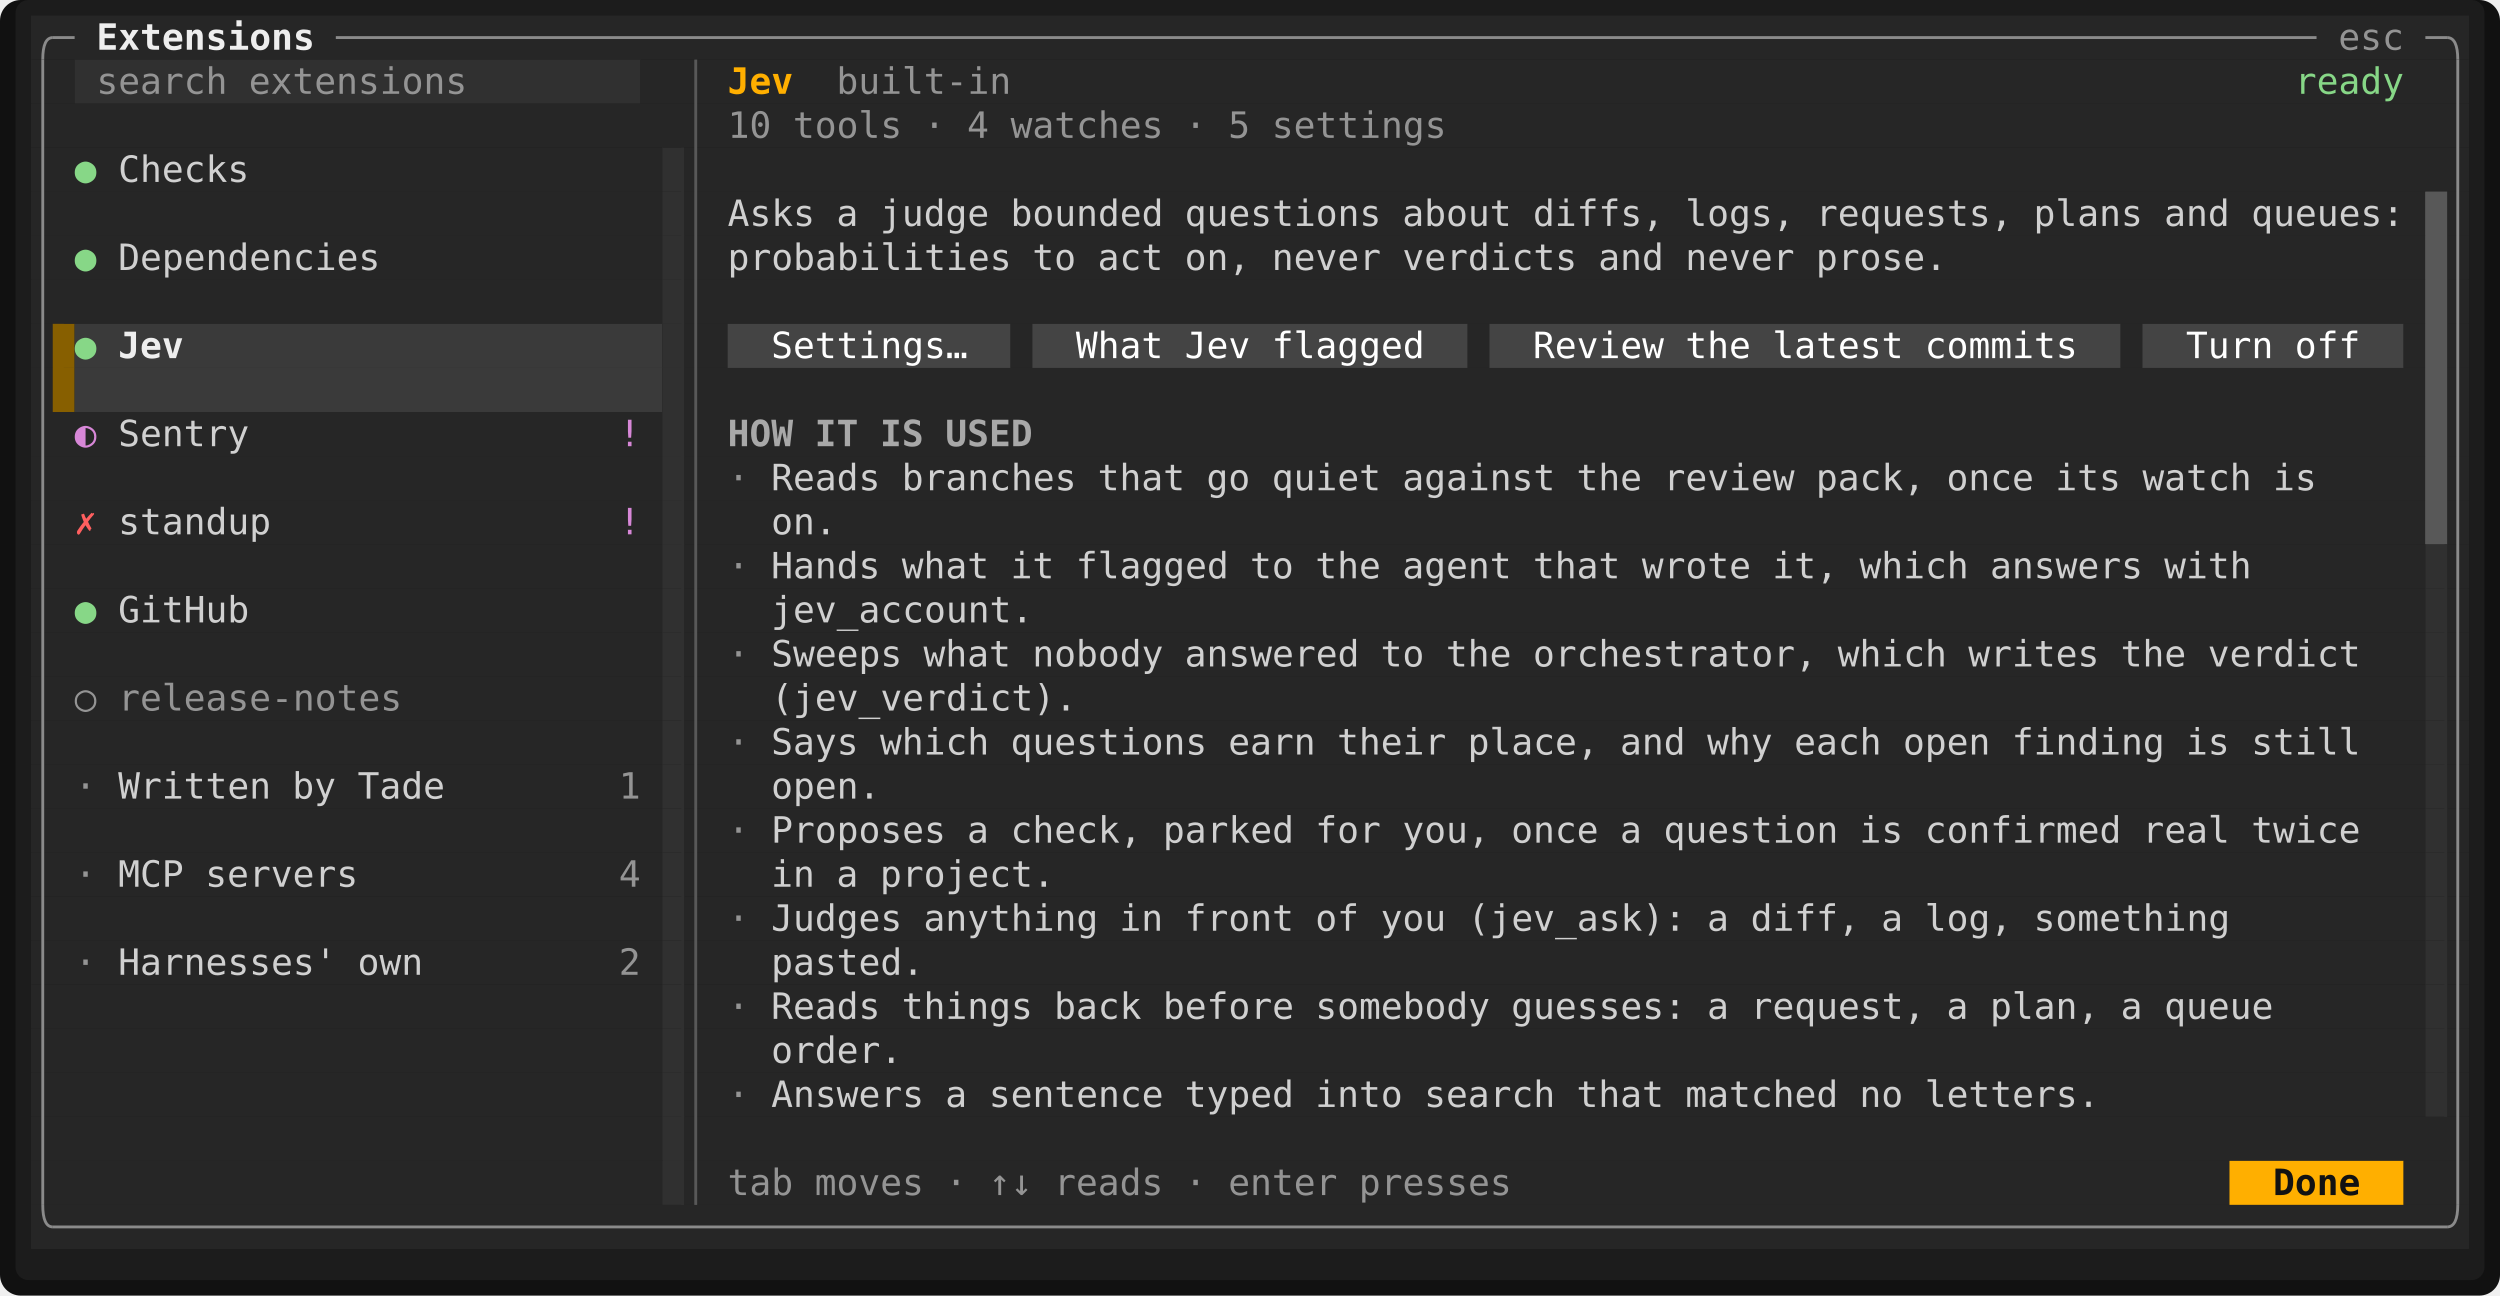
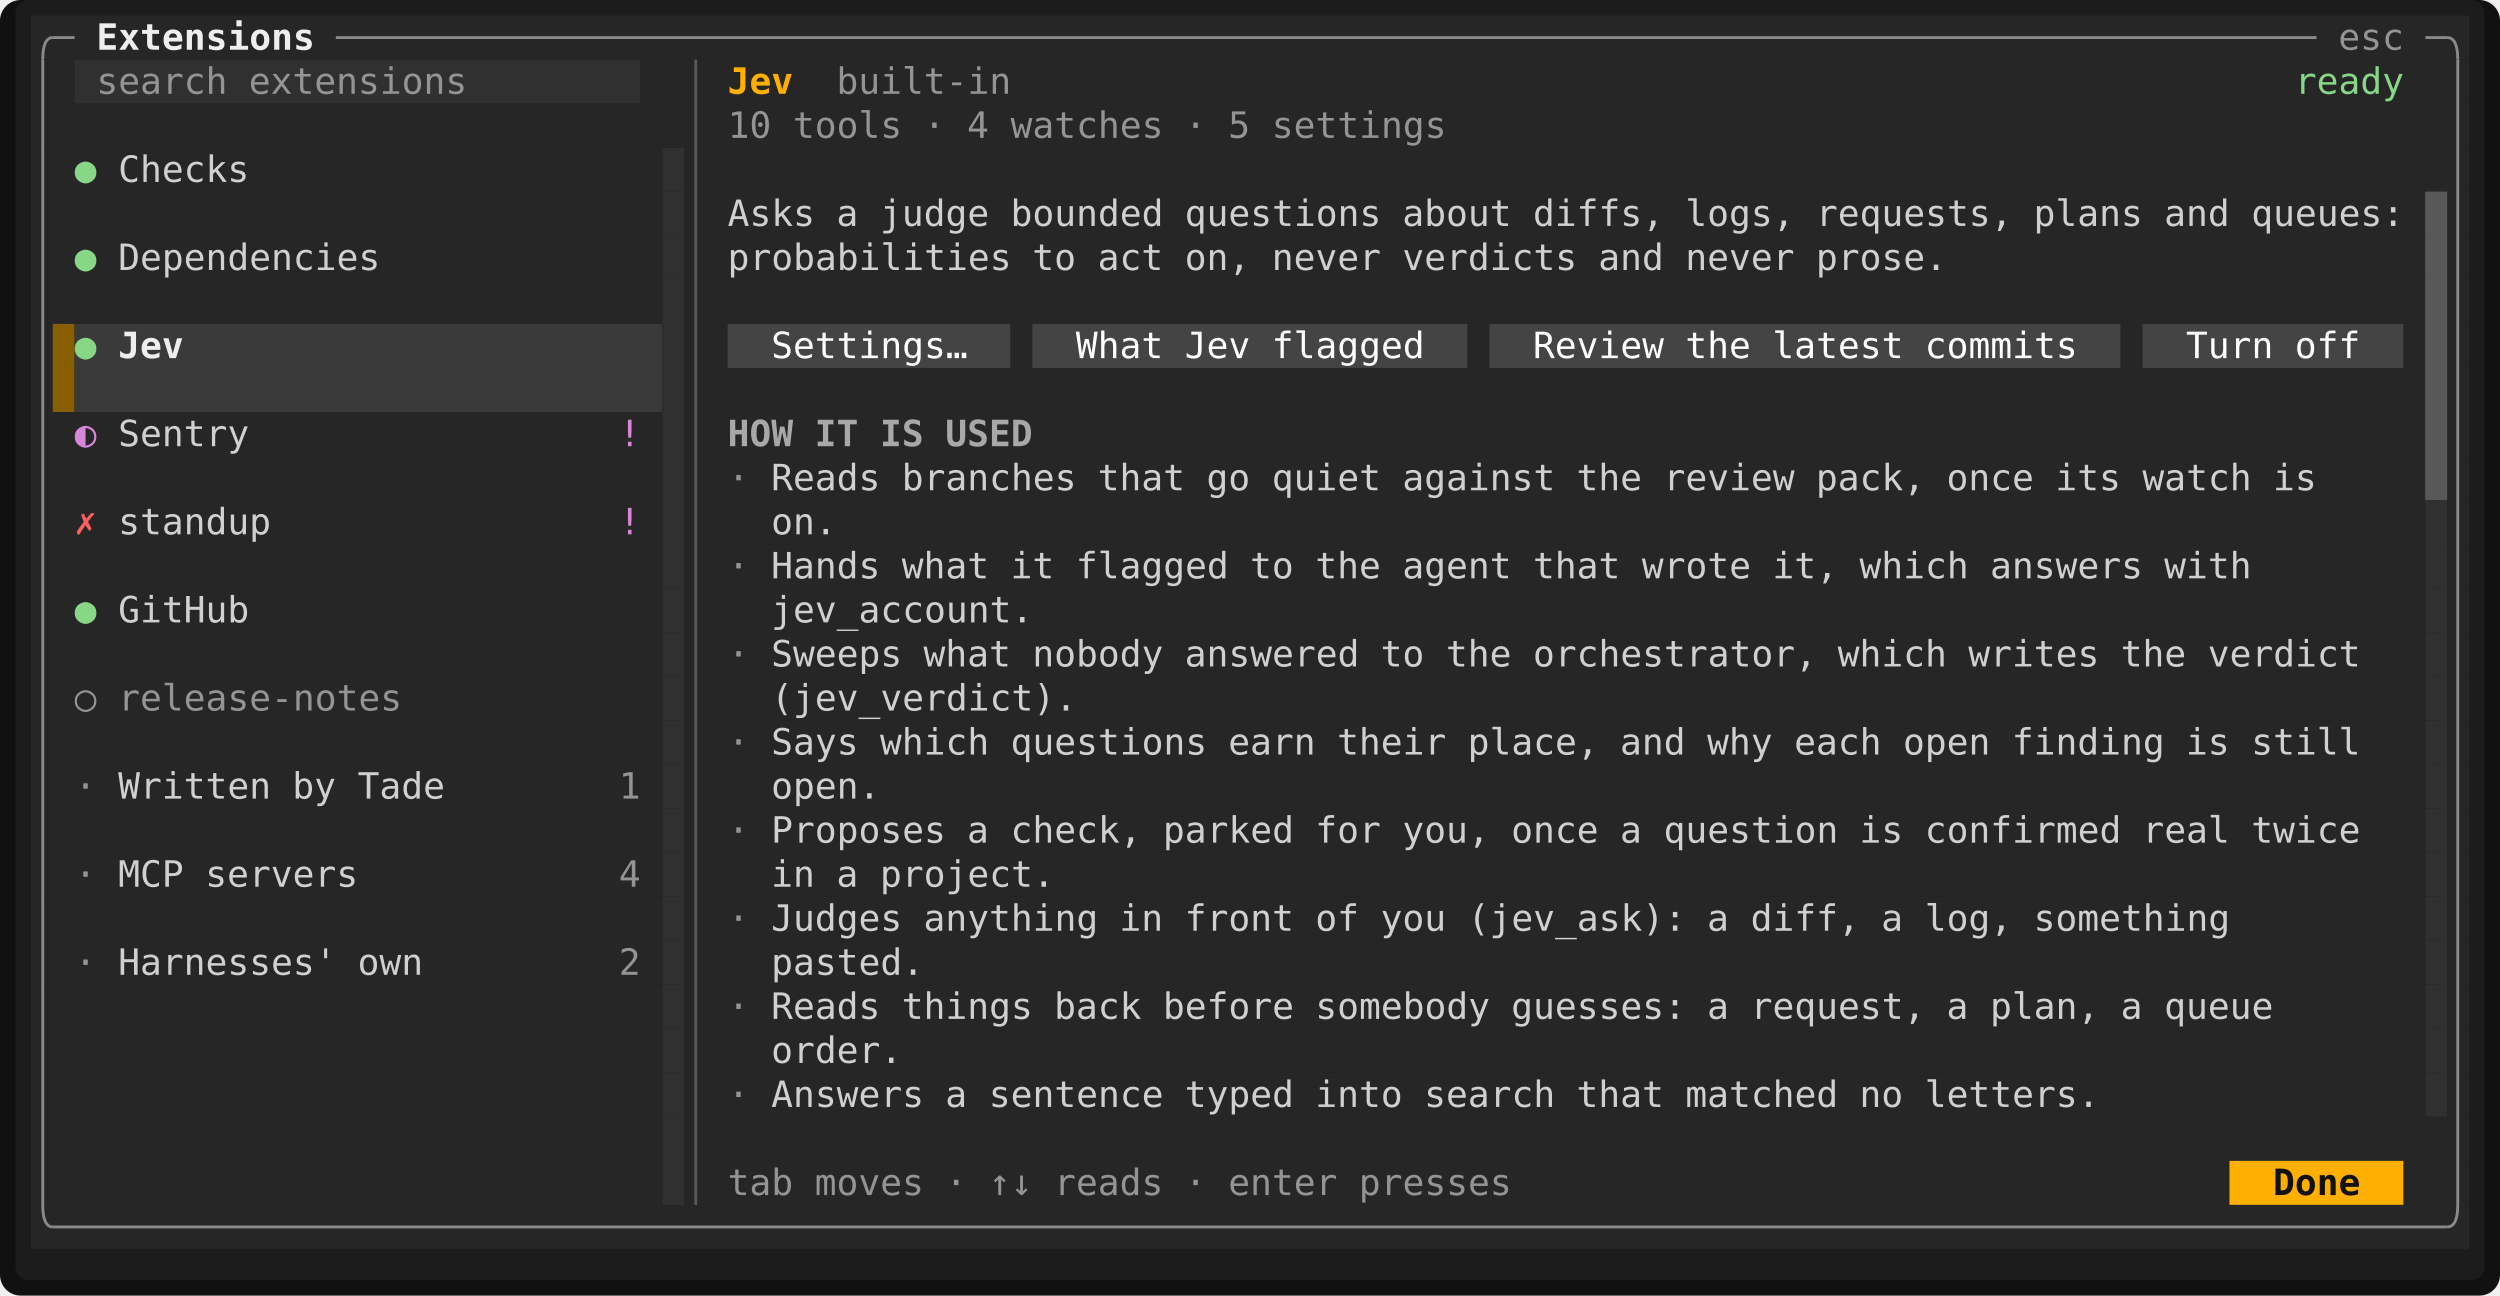
<svg xmlns="http://www.w3.org/2000/svg" viewBox="0 0 964.8 500" width="964.8" height="500" font-family="ui-monospace,SFMono-Regular,Menlo,Consolas,'DejaVu Sans Mono','Liberation Mono',monospace" font-size="14" role="img" aria-label="Tade">
  <rect width="964.8" height="500" rx="8" fill="#111111" />
  <rect x="6" y="0" width="952.8" height="494" rx="5" fill="#1c1c1c" />
  <rect x="12" y="6" width="940.8" height="17" fill="#262626" />
  <rect x="12" y="23" width="16.8" height="17" fill="#262626" />
  <rect x="28.8" y="23" width="218.4" height="17" fill="#303030" />
  <rect x="247.2" y="23" width="705.6" height="17" fill="#262626" />
  <rect x="12" y="40" width="940.8" height="17" fill="#262626" />
  <rect x="12" y="57" width="243.6" height="17" fill="#262626" />
  <rect x="255.6" y="57" width="8.4" height="17" fill="#303030" />
  <rect x="264" y="57" width="688.8" height="17" fill="#262626" />
  <rect x="12" y="74" width="243.6" height="17" fill="#262626" />
  <rect x="255.6" y="74" width="8.4" height="17" fill="#303030" />
  <rect x="264" y="74" width="672" height="17" fill="#262626" />
  <rect x="936" y="74" width="8.4" height="17" fill="#585858" />
  <rect x="944.4" y="74" width="8.4" height="17" fill="#262626" />
  <rect x="12" y="91" width="243.6" height="17" fill="#262626" />
  <rect x="255.6" y="91" width="8.4" height="17" fill="#303030" />
  <rect x="264" y="91" width="672" height="17" fill="#262626" />
  <rect x="936" y="91" width="8.4" height="17" fill="#585858" />
  <rect x="944.4" y="91" width="8.4" height="17" fill="#262626" />
  <rect x="12" y="108" width="243.6" height="17" fill="#262626" />
  <rect x="255.6" y="108" width="8.4" height="17" fill="#303030" />
  <rect x="264" y="108" width="672" height="17" fill="#262626" />
  <rect x="936" y="108" width="8.4" height="17" fill="#585858" />
  <rect x="944.4" y="108" width="8.4" height="17" fill="#262626" />
  <rect x="12" y="125" width="8.4" height="17" fill="#262626" />
  <rect x="20.4" y="125" width="8.4" height="17" fill="#875f00" />
  <rect x="28.8" y="125" width="226.8" height="17" fill="#3a3a3a" />
  <rect x="255.6" y="125" width="8.4" height="17" fill="#303030" />
  <rect x="264" y="125" width="16.8" height="17" fill="#262626" />
  <rect x="280.8" y="125" width="109.2" height="17" fill="#444444" />
  <rect x="390" y="125" width="8.4" height="17" fill="#262626" />
  <rect x="398.4" y="125" width="168" height="17" fill="#444444" />
  <rect x="566.4" y="125" width="8.4" height="17" fill="#262626" />
  <rect x="574.8" y="125" width="243.6" height="17" fill="#444444" />
  <rect x="818.4" y="125" width="8.4" height="17" fill="#262626" />
  <rect x="826.8" y="125" width="100.8" height="17" fill="#444444" />
  <rect x="927.6" y="125" width="8.4" height="17" fill="#262626" />
  <rect x="936" y="125" width="8.4" height="17" fill="#585858" />
  <rect x="944.4" y="125" width="8.4" height="17" fill="#262626" />
  <rect x="12" y="142" width="8.4" height="17" fill="#262626" />
  <rect x="20.4" y="142" width="8.4" height="17" fill="#875f00" />
  <rect x="28.8" y="142" width="226.8" height="17" fill="#3a3a3a" />
  <rect x="255.6" y="142" width="8.4" height="17" fill="#303030" />
  <rect x="264" y="142" width="672" height="17" fill="#262626" />
  <rect x="936" y="142" width="8.4" height="17" fill="#585858" />
  <rect x="944.4" y="142" width="8.4" height="17" fill="#262626" />
  <rect x="12" y="159" width="243.6" height="17" fill="#262626" />
  <rect x="255.6" y="159" width="8.4" height="17" fill="#303030" />
  <rect x="264" y="159" width="672" height="17" fill="#262626" />
  <rect x="936" y="159" width="8.4" height="17" fill="#585858" />
  <rect x="944.4" y="159" width="8.4" height="17" fill="#262626" />
  <rect x="12" y="176" width="243.6" height="17" fill="#262626" />
  <rect x="255.6" y="176" width="8.4" height="17" fill="#303030" />
  <rect x="264" y="176" width="672" height="17" fill="#262626" />
  <rect x="936" y="176" width="8.4" height="17" fill="#585858" />
  <rect x="944.4" y="176" width="8.4" height="17" fill="#262626" />
  <rect x="12" y="193" width="243.6" height="17" fill="#262626" />
  <rect x="255.6" y="193" width="8.4" height="17" fill="#303030" />
  <rect x="264" y="193" width="672" height="17" fill="#262626" />
-   <rect x="936" y="193" width="8.4" height="17" fill="#585858" />
+   <rect x="936" y="193" width="8.4" height="17" fill="#303030" />
  <rect x="944.4" y="193" width="8.4" height="17" fill="#262626" />
  <rect x="12" y="210" width="243.6" height="17" fill="#262626" />
  <rect x="255.6" y="210" width="8.4" height="17" fill="#303030" />
  <rect x="264" y="210" width="672" height="17" fill="#262626" />
  <rect x="936" y="210" width="8.4" height="17" fill="#303030" />
  <rect x="944.4" y="210" width="8.4" height="17" fill="#262626" />
  <rect x="12" y="227" width="243.6" height="17" fill="#262626" />
  <rect x="255.6" y="227" width="8.4" height="17" fill="#303030" />
  <rect x="264" y="227" width="672" height="17" fill="#262626" />
  <rect x="936" y="227" width="8.4" height="17" fill="#303030" />
  <rect x="944.4" y="227" width="8.4" height="17" fill="#262626" />
  <rect x="12" y="244" width="243.6" height="17" fill="#262626" />
  <rect x="255.6" y="244" width="8.4" height="17" fill="#303030" />
  <rect x="264" y="244" width="672" height="17" fill="#262626" />
  <rect x="936" y="244" width="8.4" height="17" fill="#303030" />
  <rect x="944.4" y="244" width="8.4" height="17" fill="#262626" />
  <rect x="12" y="261" width="243.6" height="17" fill="#262626" />
  <rect x="255.6" y="261" width="8.4" height="17" fill="#303030" />
  <rect x="264" y="261" width="672" height="17" fill="#262626" />
  <rect x="936" y="261" width="8.4" height="17" fill="#303030" />
  <rect x="944.4" y="261" width="8.4" height="17" fill="#262626" />
  <rect x="12" y="278" width="243.6" height="17" fill="#262626" />
  <rect x="255.6" y="278" width="8.4" height="17" fill="#303030" />
  <rect x="264" y="278" width="672" height="17" fill="#262626" />
  <rect x="936" y="278" width="8.4" height="17" fill="#303030" />
  <rect x="944.4" y="278" width="8.4" height="17" fill="#262626" />
  <rect x="12" y="295" width="243.6" height="17" fill="#262626" />
  <rect x="255.6" y="295" width="8.4" height="17" fill="#303030" />
  <rect x="264" y="295" width="672" height="17" fill="#262626" />
  <rect x="936" y="295" width="8.4" height="17" fill="#303030" />
  <rect x="944.4" y="295" width="8.4" height="17" fill="#262626" />
  <rect x="12" y="312" width="243.6" height="17" fill="#262626" />
  <rect x="255.6" y="312" width="8.4" height="17" fill="#303030" />
  <rect x="264" y="312" width="672" height="17" fill="#262626" />
  <rect x="936" y="312" width="8.4" height="17" fill="#303030" />
  <rect x="944.4" y="312" width="8.4" height="17" fill="#262626" />
  <rect x="12" y="329" width="243.6" height="17" fill="#262626" />
  <rect x="255.6" y="329" width="8.4" height="17" fill="#303030" />
  <rect x="264" y="329" width="672" height="17" fill="#262626" />
  <rect x="936" y="329" width="8.4" height="17" fill="#303030" />
  <rect x="944.4" y="329" width="8.4" height="17" fill="#262626" />
  <rect x="12" y="346" width="243.6" height="17" fill="#262626" />
  <rect x="255.6" y="346" width="8.4" height="17" fill="#303030" />
  <rect x="264" y="346" width="672" height="17" fill="#262626" />
  <rect x="936" y="346" width="8.4" height="17" fill="#303030" />
  <rect x="944.4" y="346" width="8.4" height="17" fill="#262626" />
  <rect x="12" y="363" width="243.6" height="17" fill="#262626" />
  <rect x="255.6" y="363" width="8.4" height="17" fill="#303030" />
  <rect x="264" y="363" width="672" height="17" fill="#262626" />
  <rect x="936" y="363" width="8.4" height="17" fill="#303030" />
  <rect x="944.4" y="363" width="8.4" height="17" fill="#262626" />
  <rect x="12" y="380" width="243.6" height="17" fill="#262626" />
  <rect x="255.6" y="380" width="8.4" height="17" fill="#303030" />
  <rect x="264" y="380" width="672" height="17" fill="#262626" />
  <rect x="936" y="380" width="8.4" height="17" fill="#303030" />
  <rect x="944.4" y="380" width="8.4" height="17" fill="#262626" />
  <rect x="12" y="397" width="243.6" height="17" fill="#262626" />
  <rect x="255.6" y="397" width="8.4" height="17" fill="#303030" />
  <rect x="264" y="397" width="672" height="17" fill="#262626" />
  <rect x="936" y="397" width="8.4" height="17" fill="#303030" />
  <rect x="944.4" y="397" width="8.4" height="17" fill="#262626" />
  <rect x="12" y="414" width="243.6" height="17" fill="#262626" />
  <rect x="255.6" y="414" width="8.4" height="17" fill="#303030" />
  <rect x="264" y="414" width="672" height="17" fill="#262626" />
  <rect x="936" y="414" width="8.4" height="17" fill="#303030" />
  <rect x="944.4" y="414" width="8.4" height="17" fill="#262626" />
  <rect x="12" y="431" width="243.6" height="17" fill="#262626" />
  <rect x="255.6" y="431" width="8.4" height="17" fill="#303030" />
  <rect x="264" y="431" width="688.8" height="17" fill="#262626" />
  <rect x="12" y="448" width="243.6" height="17" fill="#262626" />
  <rect x="255.6" y="448" width="8.4" height="17" fill="#303030" />
  <rect x="264" y="448" width="596.4" height="17" fill="#262626" />
  <rect x="860.4" y="448" width="67.2" height="17" fill="#ffaf00" />
  <rect x="927.6" y="448" width="25.2" height="17" fill="#262626" />
  <rect x="12" y="465" width="940.8" height="17" fill="#262626" />
  <rect x="262.95" y="57" width="1.05" height="408" fill="#303030" />
-   <rect x="936" y="74" width="8.4" height="136" fill="#585858" />
+   <rect x="936" y="74" width="8.4" height="119" fill="#585858" />
  <rect x="20.4" y="125" width="4.2" height="34" fill="#875f00" />
-   <rect x="943.35" y="210" width="1.05" height="221" fill="#303030" />
+   <rect x="943.35" y="193" width="1.05" height="238" fill="#303030" />
  <path d="M16.5 23Q16.5 14.5 20.4 14.5" fill="none" stroke="#8a8a8a" stroke-width="1.1" />
  <line x1="20.4" y1="14.5" x2="28.8" y2="14.5" stroke="#8a8a8a" stroke-width="1.1" />
  <line x1="129.6" y1="14.5" x2="894" y2="14.5" stroke="#8a8a8a" stroke-width="1.1" />
  <line x1="936" y1="14.5" x2="944.4" y2="14.5" stroke="#8a8a8a" stroke-width="1.1" />
  <path d="M948.5 23Q948.5 14.5 944.4 14.5" fill="none" stroke="#8a8a8a" stroke-width="1.1" />
  <line x1="16.5" y1="23" x2="16.5" y2="465" stroke="#8a8a8a" stroke-width="1.1" />
  <line x1="268.5" y1="23" x2="268.5" y2="465" stroke="#585858" stroke-width="1.1" />
  <line x1="948.5" y1="23" x2="948.5" y2="465" stroke="#8a8a8a" stroke-width="1.1" />
  <path d="M16.5 465Q16.5 473.5 20.4 473.5" fill="none" stroke="#8a8a8a" stroke-width="1.1" />
  <line x1="20.4" y1="473.5" x2="944.4" y2="473.5" stroke="#8a8a8a" stroke-width="1.1" />
  <path d="M948.5 465Q948.5 473.5 944.4 473.5" fill="none" stroke="#8a8a8a" stroke-width="1.1" />
  <text x="37.2" y="19.2" textLength="84" lengthAdjust="spacingAndGlyphs" fill="#eeeeee" font-weight="700">Extensions</text>
  <text x="902.4" y="19.2" textLength="25.2" lengthAdjust="spacingAndGlyphs" fill="#949494">esc</text>
  <text x="37.2" y="36.2" textLength="50.4" lengthAdjust="spacingAndGlyphs" fill="#949494">search</text>
  <text x="96" y="36.2" textLength="84" lengthAdjust="spacingAndGlyphs" fill="#949494">extensions</text>
  <text x="280.8" y="36.2" textLength="25.2" lengthAdjust="spacingAndGlyphs" fill="#ffaf00" font-weight="700">Jev</text>
  <text x="322.8" y="36.2" textLength="67.2" lengthAdjust="spacingAndGlyphs" fill="#949494">built-in</text>
  <text x="885.6" y="36.2" textLength="42" lengthAdjust="spacingAndGlyphs" fill="#87d787">ready</text>
  <text x="280.8" y="53.2" textLength="16.8" lengthAdjust="spacingAndGlyphs" fill="#949494">10</text>
  <text x="306" y="53.2" textLength="42" lengthAdjust="spacingAndGlyphs" fill="#949494">tools</text>
  <text x="356.4" y="53.2" textLength="8.4" lengthAdjust="spacingAndGlyphs" fill="#949494">·</text>
  <text x="373.2" y="53.2" textLength="8.4" lengthAdjust="spacingAndGlyphs" fill="#949494">4</text>
  <text x="390" y="53.2" textLength="58.8" lengthAdjust="spacingAndGlyphs" fill="#949494">watches</text>
  <text x="457.2" y="53.2" textLength="8.4" lengthAdjust="spacingAndGlyphs" fill="#949494">·</text>
  <text x="474" y="53.2" textLength="8.4" lengthAdjust="spacingAndGlyphs" fill="#949494">5</text>
  <text x="490.8" y="53.2" textLength="67.2" lengthAdjust="spacingAndGlyphs" fill="#949494">settings</text>
  <text x="28.8" y="70.2" textLength="8.4" lengthAdjust="spacingAndGlyphs" fill="#87d787">●</text>
  <text x="45.6" y="70.2" textLength="50.4" lengthAdjust="spacingAndGlyphs" fill="#d0d0d0">Checks</text>
  <text x="280.8" y="87.2" textLength="33.6" lengthAdjust="spacingAndGlyphs" fill="#d0d0d0">Asks</text>
  <text x="322.8" y="87.2" textLength="8.4" lengthAdjust="spacingAndGlyphs" fill="#d0d0d0">a</text>
  <text x="339.6" y="87.2" textLength="42" lengthAdjust="spacingAndGlyphs" fill="#d0d0d0">judge</text>
  <text x="390" y="87.2" textLength="58.8" lengthAdjust="spacingAndGlyphs" fill="#d0d0d0">bounded</text>
  <text x="457.2" y="87.2" textLength="75.6" lengthAdjust="spacingAndGlyphs" fill="#d0d0d0">questions</text>
  <text x="541.2" y="87.2" textLength="42" lengthAdjust="spacingAndGlyphs" fill="#d0d0d0">about</text>
  <text x="591.6" y="87.2" textLength="50.4" lengthAdjust="spacingAndGlyphs" fill="#d0d0d0">diffs,</text>
  <text x="650.4" y="87.2" textLength="42" lengthAdjust="spacingAndGlyphs" fill="#d0d0d0">logs,</text>
  <text x="700.8" y="87.2" textLength="75.6" lengthAdjust="spacingAndGlyphs" fill="#d0d0d0">requests,</text>
  <text x="784.8" y="87.2" textLength="42" lengthAdjust="spacingAndGlyphs" fill="#d0d0d0">plans</text>
  <text x="835.2" y="87.2" textLength="25.2" lengthAdjust="spacingAndGlyphs" fill="#d0d0d0">and</text>
  <text x="868.8" y="87.2" textLength="58.8" lengthAdjust="spacingAndGlyphs" fill="#d0d0d0">queues:</text>
  <text x="28.8" y="104.2" textLength="8.4" lengthAdjust="spacingAndGlyphs" fill="#87d787">●</text>
  <text x="45.6" y="104.2" textLength="100.8" lengthAdjust="spacingAndGlyphs" fill="#d0d0d0">Dependencies</text>
  <text x="280.8" y="104.2" textLength="109.2" lengthAdjust="spacingAndGlyphs" fill="#d0d0d0">probabilities</text>
  <text x="398.4" y="104.2" textLength="16.8" lengthAdjust="spacingAndGlyphs" fill="#d0d0d0">to</text>
  <text x="423.6" y="104.2" textLength="25.2" lengthAdjust="spacingAndGlyphs" fill="#d0d0d0">act</text>
  <text x="457.2" y="104.2" textLength="25.2" lengthAdjust="spacingAndGlyphs" fill="#d0d0d0">on,</text>
  <text x="490.8" y="104.2" textLength="42" lengthAdjust="spacingAndGlyphs" fill="#d0d0d0">never</text>
  <text x="541.2" y="104.2" textLength="67.2" lengthAdjust="spacingAndGlyphs" fill="#d0d0d0">verdicts</text>
  <text x="616.8" y="104.2" textLength="25.2" lengthAdjust="spacingAndGlyphs" fill="#d0d0d0">and</text>
  <text x="650.4" y="104.2" textLength="42" lengthAdjust="spacingAndGlyphs" fill="#d0d0d0">never</text>
  <text x="700.8" y="104.2" textLength="50.4" lengthAdjust="spacingAndGlyphs" fill="#d0d0d0">prose.</text>
  <text x="28.8" y="138.2" textLength="8.4" lengthAdjust="spacingAndGlyphs" fill="#87d787">●</text>
  <text x="45.6" y="138.2" textLength="25.2" lengthAdjust="spacingAndGlyphs" fill="#eeeeee" font-weight="700">Jev</text>
  <text x="297.6" y="138.2" textLength="75.6" lengthAdjust="spacingAndGlyphs" fill="#ffffff">Settings…</text>
  <text x="415.2" y="138.2" textLength="33.6" lengthAdjust="spacingAndGlyphs" fill="#ffffff">What</text>
  <text x="457.2" y="138.2" textLength="25.2" lengthAdjust="spacingAndGlyphs" fill="#ffffff">Jev</text>
  <text x="490.8" y="138.2" textLength="58.8" lengthAdjust="spacingAndGlyphs" fill="#ffffff">flagged</text>
  <text x="591.6" y="138.2" textLength="50.4" lengthAdjust="spacingAndGlyphs" fill="#ffffff">Review</text>
  <text x="650.4" y="138.2" textLength="25.2" lengthAdjust="spacingAndGlyphs" fill="#ffffff">the</text>
  <text x="684" y="138.2" textLength="50.4" lengthAdjust="spacingAndGlyphs" fill="#ffffff">latest</text>
  <text x="742.8" y="138.2" textLength="58.8" lengthAdjust="spacingAndGlyphs" fill="#ffffff">commits</text>
  <text x="843.6" y="138.2" textLength="33.6" lengthAdjust="spacingAndGlyphs" fill="#ffffff">Turn</text>
  <text x="885.6" y="138.2" textLength="25.2" lengthAdjust="spacingAndGlyphs" fill="#ffffff">off</text>
  <text x="28.8" y="172.2" textLength="8.4" lengthAdjust="spacingAndGlyphs" fill="#d787d7">◐</text>
  <text x="45.6" y="172.2" textLength="50.4" lengthAdjust="spacingAndGlyphs" fill="#d0d0d0">Sentry</text>
  <text x="238.8" y="172.2" textLength="8.4" lengthAdjust="spacingAndGlyphs" fill="#d787d7">!</text>
  <text x="280.8" y="172.2" textLength="25.2" lengthAdjust="spacingAndGlyphs" fill="#a8a8a8" font-weight="700">HOW</text>
  <text x="314.4" y="172.2" textLength="16.8" lengthAdjust="spacingAndGlyphs" fill="#a8a8a8" font-weight="700">IT</text>
  <text x="339.6" y="172.2" textLength="16.8" lengthAdjust="spacingAndGlyphs" fill="#a8a8a8" font-weight="700">IS</text>
  <text x="364.8" y="172.2" textLength="33.6" lengthAdjust="spacingAndGlyphs" fill="#a8a8a8" font-weight="700">USED</text>
  <text x="280.8" y="189.2" textLength="8.4" lengthAdjust="spacingAndGlyphs" fill="#949494">·</text>
  <text x="297.6" y="189.2" textLength="42" lengthAdjust="spacingAndGlyphs" fill="#d0d0d0">Reads</text>
  <text x="348" y="189.2" textLength="67.2" lengthAdjust="spacingAndGlyphs" fill="#d0d0d0">branches</text>
  <text x="423.6" y="189.2" textLength="33.6" lengthAdjust="spacingAndGlyphs" fill="#d0d0d0">that</text>
  <text x="465.6" y="189.2" textLength="16.8" lengthAdjust="spacingAndGlyphs" fill="#d0d0d0">go</text>
  <text x="490.8" y="189.2" textLength="42" lengthAdjust="spacingAndGlyphs" fill="#d0d0d0">quiet</text>
  <text x="541.2" y="189.2" textLength="58.8" lengthAdjust="spacingAndGlyphs" fill="#d0d0d0">against</text>
  <text x="608.4" y="189.2" textLength="25.2" lengthAdjust="spacingAndGlyphs" fill="#d0d0d0">the</text>
  <text x="642" y="189.2" textLength="50.4" lengthAdjust="spacingAndGlyphs" fill="#d0d0d0">review</text>
  <text x="700.8" y="189.2" textLength="42" lengthAdjust="spacingAndGlyphs" fill="#d0d0d0">pack,</text>
  <text x="751.2" y="189.2" textLength="33.6" lengthAdjust="spacingAndGlyphs" fill="#d0d0d0">once</text>
  <text x="793.2" y="189.2" textLength="25.2" lengthAdjust="spacingAndGlyphs" fill="#d0d0d0">its</text>
  <text x="826.8" y="189.2" textLength="42" lengthAdjust="spacingAndGlyphs" fill="#d0d0d0">watch</text>
  <text x="877.2" y="189.2" textLength="16.8" lengthAdjust="spacingAndGlyphs" fill="#d0d0d0">is</text>
  <text x="28.8" y="206.2" textLength="8.4" lengthAdjust="spacingAndGlyphs" fill="#ff5f5f">✗</text>
  <text x="45.6" y="206.2" textLength="58.8" lengthAdjust="spacingAndGlyphs" fill="#d0d0d0">standup</text>
  <text x="238.8" y="206.2" textLength="8.4" lengthAdjust="spacingAndGlyphs" fill="#d787d7">!</text>
  <text x="297.6" y="206.2" textLength="25.2" lengthAdjust="spacingAndGlyphs" fill="#d0d0d0">on.</text>
  <text x="280.8" y="223.2" textLength="8.4" lengthAdjust="spacingAndGlyphs" fill="#949494">·</text>
  <text x="297.6" y="223.2" textLength="42" lengthAdjust="spacingAndGlyphs" fill="#d0d0d0">Hands</text>
  <text x="348" y="223.2" textLength="33.6" lengthAdjust="spacingAndGlyphs" fill="#d0d0d0">what</text>
  <text x="390" y="223.2" textLength="16.8" lengthAdjust="spacingAndGlyphs" fill="#d0d0d0">it</text>
  <text x="415.2" y="223.2" textLength="58.8" lengthAdjust="spacingAndGlyphs" fill="#d0d0d0">flagged</text>
  <text x="482.4" y="223.2" textLength="16.8" lengthAdjust="spacingAndGlyphs" fill="#d0d0d0">to</text>
  <text x="507.6" y="223.2" textLength="25.2" lengthAdjust="spacingAndGlyphs" fill="#d0d0d0">the</text>
  <text x="541.2" y="223.2" textLength="42" lengthAdjust="spacingAndGlyphs" fill="#d0d0d0">agent</text>
  <text x="591.6" y="223.2" textLength="33.6" lengthAdjust="spacingAndGlyphs" fill="#d0d0d0">that</text>
  <text x="633.6" y="223.2" textLength="42" lengthAdjust="spacingAndGlyphs" fill="#d0d0d0">wrote</text>
  <text x="684" y="223.2" textLength="25.2" lengthAdjust="spacingAndGlyphs" fill="#d0d0d0">it,</text>
  <text x="717.6" y="223.2" textLength="42" lengthAdjust="spacingAndGlyphs" fill="#d0d0d0">which</text>
  <text x="768" y="223.2" textLength="58.8" lengthAdjust="spacingAndGlyphs" fill="#d0d0d0">answers</text>
  <text x="835.2" y="223.2" textLength="33.6" lengthAdjust="spacingAndGlyphs" fill="#d0d0d0">with</text>
  <text x="28.8" y="240.2" textLength="8.4" lengthAdjust="spacingAndGlyphs" fill="#87d787">●</text>
  <text x="45.6" y="240.2" textLength="50.4" lengthAdjust="spacingAndGlyphs" fill="#d0d0d0">GitHub</text>
  <text x="297.6" y="240.2" textLength="100.8" lengthAdjust="spacingAndGlyphs" fill="#d0d0d0">jev_account.</text>
  <text x="280.8" y="257.2" textLength="8.4" lengthAdjust="spacingAndGlyphs" fill="#949494">·</text>
  <text x="297.6" y="257.2" textLength="50.4" lengthAdjust="spacingAndGlyphs" fill="#d0d0d0">Sweeps</text>
  <text x="356.4" y="257.2" textLength="33.6" lengthAdjust="spacingAndGlyphs" fill="#d0d0d0">what</text>
  <text x="398.4" y="257.2" textLength="50.4" lengthAdjust="spacingAndGlyphs" fill="#d0d0d0">nobody</text>
  <text x="457.2" y="257.2" textLength="67.2" lengthAdjust="spacingAndGlyphs" fill="#d0d0d0">answered</text>
  <text x="532.8" y="257.2" textLength="16.8" lengthAdjust="spacingAndGlyphs" fill="#d0d0d0">to</text>
  <text x="558" y="257.2" textLength="25.2" lengthAdjust="spacingAndGlyphs" fill="#d0d0d0">the</text>
  <text x="591.6" y="257.2" textLength="109.2" lengthAdjust="spacingAndGlyphs" fill="#d0d0d0">orchestrator,</text>
  <text x="709.2" y="257.2" textLength="42" lengthAdjust="spacingAndGlyphs" fill="#d0d0d0">which</text>
  <text x="759.6" y="257.2" textLength="50.4" lengthAdjust="spacingAndGlyphs" fill="#d0d0d0">writes</text>
  <text x="818.4" y="257.2" textLength="25.2" lengthAdjust="spacingAndGlyphs" fill="#d0d0d0">the</text>
  <text x="852" y="257.2" textLength="58.8" lengthAdjust="spacingAndGlyphs" fill="#d0d0d0">verdict</text>
  <text x="28.8" y="274.2" textLength="8.4" lengthAdjust="spacingAndGlyphs" fill="#949494">○</text>
  <text x="45.6" y="274.2" textLength="109.2" lengthAdjust="spacingAndGlyphs" fill="#949494">release-notes</text>
  <text x="297.6" y="274.2" textLength="117.6" lengthAdjust="spacingAndGlyphs" fill="#d0d0d0">(jev_verdict).</text>
  <text x="280.8" y="291.2" textLength="8.4" lengthAdjust="spacingAndGlyphs" fill="#949494">·</text>
  <text x="297.6" y="291.2" textLength="33.6" lengthAdjust="spacingAndGlyphs" fill="#d0d0d0">Says</text>
  <text x="339.6" y="291.2" textLength="42" lengthAdjust="spacingAndGlyphs" fill="#d0d0d0">which</text>
  <text x="390" y="291.2" textLength="75.6" lengthAdjust="spacingAndGlyphs" fill="#d0d0d0">questions</text>
  <text x="474" y="291.2" textLength="33.6" lengthAdjust="spacingAndGlyphs" fill="#d0d0d0">earn</text>
  <text x="516" y="291.2" textLength="42" lengthAdjust="spacingAndGlyphs" fill="#d0d0d0">their</text>
  <text x="566.4" y="291.2" textLength="50.4" lengthAdjust="spacingAndGlyphs" fill="#d0d0d0">place,</text>
  <text x="625.2" y="291.2" textLength="25.2" lengthAdjust="spacingAndGlyphs" fill="#d0d0d0">and</text>
  <text x="658.8" y="291.2" textLength="25.2" lengthAdjust="spacingAndGlyphs" fill="#d0d0d0">why</text>
  <text x="692.4" y="291.2" textLength="33.6" lengthAdjust="spacingAndGlyphs" fill="#d0d0d0">each</text>
  <text x="734.4" y="291.2" textLength="33.6" lengthAdjust="spacingAndGlyphs" fill="#d0d0d0">open</text>
  <text x="776.4" y="291.2" textLength="58.8" lengthAdjust="spacingAndGlyphs" fill="#d0d0d0">finding</text>
  <text x="843.6" y="291.2" textLength="16.8" lengthAdjust="spacingAndGlyphs" fill="#d0d0d0">is</text>
  <text x="868.8" y="291.2" textLength="42" lengthAdjust="spacingAndGlyphs" fill="#d0d0d0">still</text>
  <text x="28.8" y="308.2" textLength="8.4" lengthAdjust="spacingAndGlyphs" fill="#949494">·</text>
  <text x="45.6" y="308.2" textLength="58.8" lengthAdjust="spacingAndGlyphs" fill="#d0d0d0">Written</text>
  <text x="112.8" y="308.2" textLength="16.8" lengthAdjust="spacingAndGlyphs" fill="#d0d0d0">by</text>
  <text x="138" y="308.2" textLength="33.6" lengthAdjust="spacingAndGlyphs" fill="#d0d0d0">Tade</text>
  <text x="238.8" y="308.2" textLength="8.4" lengthAdjust="spacingAndGlyphs" fill="#949494">1</text>
  <text x="297.6" y="308.2" textLength="42" lengthAdjust="spacingAndGlyphs" fill="#d0d0d0">open.</text>
  <text x="280.8" y="325.2" textLength="8.4" lengthAdjust="spacingAndGlyphs" fill="#949494">·</text>
  <text x="297.6" y="325.2" textLength="67.2" lengthAdjust="spacingAndGlyphs" fill="#d0d0d0">Proposes</text>
  <text x="373.2" y="325.2" textLength="8.4" lengthAdjust="spacingAndGlyphs" fill="#d0d0d0">a</text>
  <text x="390" y="325.2" textLength="50.4" lengthAdjust="spacingAndGlyphs" fill="#d0d0d0">check,</text>
  <text x="448.8" y="325.2" textLength="50.4" lengthAdjust="spacingAndGlyphs" fill="#d0d0d0">parked</text>
  <text x="507.6" y="325.2" textLength="25.2" lengthAdjust="spacingAndGlyphs" fill="#d0d0d0">for</text>
  <text x="541.2" y="325.2" textLength="33.6" lengthAdjust="spacingAndGlyphs" fill="#d0d0d0">you,</text>
  <text x="583.2" y="325.2" textLength="33.6" lengthAdjust="spacingAndGlyphs" fill="#d0d0d0">once</text>
  <text x="625.2" y="325.2" textLength="8.4" lengthAdjust="spacingAndGlyphs" fill="#d0d0d0">a</text>
  <text x="642" y="325.2" textLength="67.2" lengthAdjust="spacingAndGlyphs" fill="#d0d0d0">question</text>
  <text x="717.6" y="325.2" textLength="16.8" lengthAdjust="spacingAndGlyphs" fill="#d0d0d0">is</text>
  <text x="742.8" y="325.2" textLength="75.6" lengthAdjust="spacingAndGlyphs" fill="#d0d0d0">confirmed</text>
  <text x="826.8" y="325.2" textLength="33.6" lengthAdjust="spacingAndGlyphs" fill="#d0d0d0">real</text>
  <text x="868.8" y="325.2" textLength="42" lengthAdjust="spacingAndGlyphs" fill="#d0d0d0">twice</text>
  <text x="28.8" y="342.2" textLength="8.4" lengthAdjust="spacingAndGlyphs" fill="#949494">·</text>
  <text x="45.6" y="342.2" textLength="25.2" lengthAdjust="spacingAndGlyphs" fill="#d0d0d0">MCP</text>
  <text x="79.2" y="342.2" textLength="58.8" lengthAdjust="spacingAndGlyphs" fill="#d0d0d0">servers</text>
  <text x="238.8" y="342.2" textLength="8.4" lengthAdjust="spacingAndGlyphs" fill="#949494">4</text>
  <text x="297.6" y="342.2" textLength="16.8" lengthAdjust="spacingAndGlyphs" fill="#d0d0d0">in</text>
  <text x="322.8" y="342.2" textLength="8.4" lengthAdjust="spacingAndGlyphs" fill="#d0d0d0">a</text>
  <text x="339.6" y="342.2" textLength="67.2" lengthAdjust="spacingAndGlyphs" fill="#d0d0d0">project.</text>
  <text x="280.8" y="359.2" textLength="8.4" lengthAdjust="spacingAndGlyphs" fill="#949494">·</text>
  <text x="297.6" y="359.2" textLength="50.4" lengthAdjust="spacingAndGlyphs" fill="#d0d0d0">Judges</text>
  <text x="356.4" y="359.2" textLength="67.2" lengthAdjust="spacingAndGlyphs" fill="#d0d0d0">anything</text>
  <text x="432" y="359.2" textLength="16.8" lengthAdjust="spacingAndGlyphs" fill="#d0d0d0">in</text>
  <text x="457.2" y="359.2" textLength="42" lengthAdjust="spacingAndGlyphs" fill="#d0d0d0">front</text>
  <text x="507.6" y="359.2" textLength="16.8" lengthAdjust="spacingAndGlyphs" fill="#d0d0d0">of</text>
  <text x="532.8" y="359.2" textLength="25.2" lengthAdjust="spacingAndGlyphs" fill="#d0d0d0">you</text>
  <text x="566.4" y="359.2" textLength="84" lengthAdjust="spacingAndGlyphs" fill="#d0d0d0">(jev_ask):</text>
  <text x="658.8" y="359.2" textLength="8.4" lengthAdjust="spacingAndGlyphs" fill="#d0d0d0">a</text>
  <text x="675.6" y="359.2" textLength="42" lengthAdjust="spacingAndGlyphs" fill="#d0d0d0">diff,</text>
  <text x="726" y="359.2" textLength="8.4" lengthAdjust="spacingAndGlyphs" fill="#d0d0d0">a</text>
  <text x="742.8" y="359.2" textLength="33.6" lengthAdjust="spacingAndGlyphs" fill="#d0d0d0">log,</text>
  <text x="784.8" y="359.2" textLength="75.6" lengthAdjust="spacingAndGlyphs" fill="#d0d0d0">something</text>
  <text x="28.8" y="376.2" textLength="8.4" lengthAdjust="spacingAndGlyphs" fill="#949494">·</text>
  <text x="45.6" y="376.2" textLength="84" lengthAdjust="spacingAndGlyphs" fill="#d0d0d0">Harnesses'</text>
  <text x="138" y="376.2" textLength="25.2" lengthAdjust="spacingAndGlyphs" fill="#d0d0d0">own</text>
  <text x="238.8" y="376.2" textLength="8.4" lengthAdjust="spacingAndGlyphs" fill="#949494">2</text>
  <text x="297.6" y="376.2" textLength="58.8" lengthAdjust="spacingAndGlyphs" fill="#d0d0d0">pasted.</text>
  <text x="280.8" y="393.2" textLength="8.4" lengthAdjust="spacingAndGlyphs" fill="#949494">·</text>
  <text x="297.6" y="393.2" textLength="42" lengthAdjust="spacingAndGlyphs" fill="#d0d0d0">Reads</text>
  <text x="348" y="393.2" textLength="50.4" lengthAdjust="spacingAndGlyphs" fill="#d0d0d0">things</text>
  <text x="406.8" y="393.2" textLength="33.6" lengthAdjust="spacingAndGlyphs" fill="#d0d0d0">back</text>
  <text x="448.8" y="393.2" textLength="50.4" lengthAdjust="spacingAndGlyphs" fill="#d0d0d0">before</text>
  <text x="507.6" y="393.2" textLength="67.2" lengthAdjust="spacingAndGlyphs" fill="#d0d0d0">somebody</text>
  <text x="583.2" y="393.2" textLength="67.2" lengthAdjust="spacingAndGlyphs" fill="#d0d0d0">guesses:</text>
  <text x="658.8" y="393.2" textLength="8.4" lengthAdjust="spacingAndGlyphs" fill="#d0d0d0">a</text>
  <text x="675.6" y="393.2" textLength="67.2" lengthAdjust="spacingAndGlyphs" fill="#d0d0d0">request,</text>
  <text x="751.2" y="393.2" textLength="8.4" lengthAdjust="spacingAndGlyphs" fill="#d0d0d0">a</text>
  <text x="768" y="393.2" textLength="42" lengthAdjust="spacingAndGlyphs" fill="#d0d0d0">plan,</text>
  <text x="818.4" y="393.2" textLength="8.4" lengthAdjust="spacingAndGlyphs" fill="#d0d0d0">a</text>
  <text x="835.2" y="393.2" textLength="42" lengthAdjust="spacingAndGlyphs" fill="#d0d0d0">queue</text>
  <text x="297.6" y="410.2" textLength="50.4" lengthAdjust="spacingAndGlyphs" fill="#d0d0d0">order.</text>
  <text x="280.8" y="427.2" textLength="8.4" lengthAdjust="spacingAndGlyphs" fill="#949494">·</text>
  <text x="297.6" y="427.2" textLength="58.8" lengthAdjust="spacingAndGlyphs" fill="#d0d0d0">Answers</text>
  <text x="364.8" y="427.2" textLength="8.4" lengthAdjust="spacingAndGlyphs" fill="#d0d0d0">a</text>
  <text x="381.6" y="427.2" textLength="67.2" lengthAdjust="spacingAndGlyphs" fill="#d0d0d0">sentence</text>
  <text x="457.2" y="427.2" textLength="42" lengthAdjust="spacingAndGlyphs" fill="#d0d0d0">typed</text>
  <text x="507.6" y="427.2" textLength="33.6" lengthAdjust="spacingAndGlyphs" fill="#d0d0d0">into</text>
  <text x="549.6" y="427.2" textLength="50.4" lengthAdjust="spacingAndGlyphs" fill="#d0d0d0">search</text>
  <text x="608.4" y="427.2" textLength="33.6" lengthAdjust="spacingAndGlyphs" fill="#d0d0d0">that</text>
  <text x="650.4" y="427.2" textLength="58.8" lengthAdjust="spacingAndGlyphs" fill="#d0d0d0">matched</text>
  <text x="717.6" y="427.2" textLength="16.8" lengthAdjust="spacingAndGlyphs" fill="#d0d0d0">no</text>
  <text x="742.8" y="427.2" textLength="67.2" lengthAdjust="spacingAndGlyphs" fill="#d0d0d0">letters.</text>
  <text x="280.8" y="461.2" textLength="25.2" lengthAdjust="spacingAndGlyphs" fill="#949494">tab</text>
  <text x="314.4" y="461.2" textLength="42" lengthAdjust="spacingAndGlyphs" fill="#949494">moves</text>
  <text x="364.8" y="461.2" textLength="8.4" lengthAdjust="spacingAndGlyphs" fill="#949494">·</text>
  <text x="381.6" y="461.2" textLength="16.8" lengthAdjust="spacingAndGlyphs" fill="#949494">↑↓</text>
  <text x="406.8" y="461.2" textLength="42" lengthAdjust="spacingAndGlyphs" fill="#949494">reads</text>
  <text x="457.2" y="461.2" textLength="8.4" lengthAdjust="spacingAndGlyphs" fill="#949494">·</text>
  <text x="474" y="461.2" textLength="42" lengthAdjust="spacingAndGlyphs" fill="#949494">enter</text>
  <text x="524.4" y="461.2" textLength="58.8" lengthAdjust="spacingAndGlyphs" fill="#949494">presses</text>
  <text x="877.2" y="461.2" textLength="33.6" lengthAdjust="spacingAndGlyphs" fill="#121212" font-weight="700">Done</text>
</svg>
